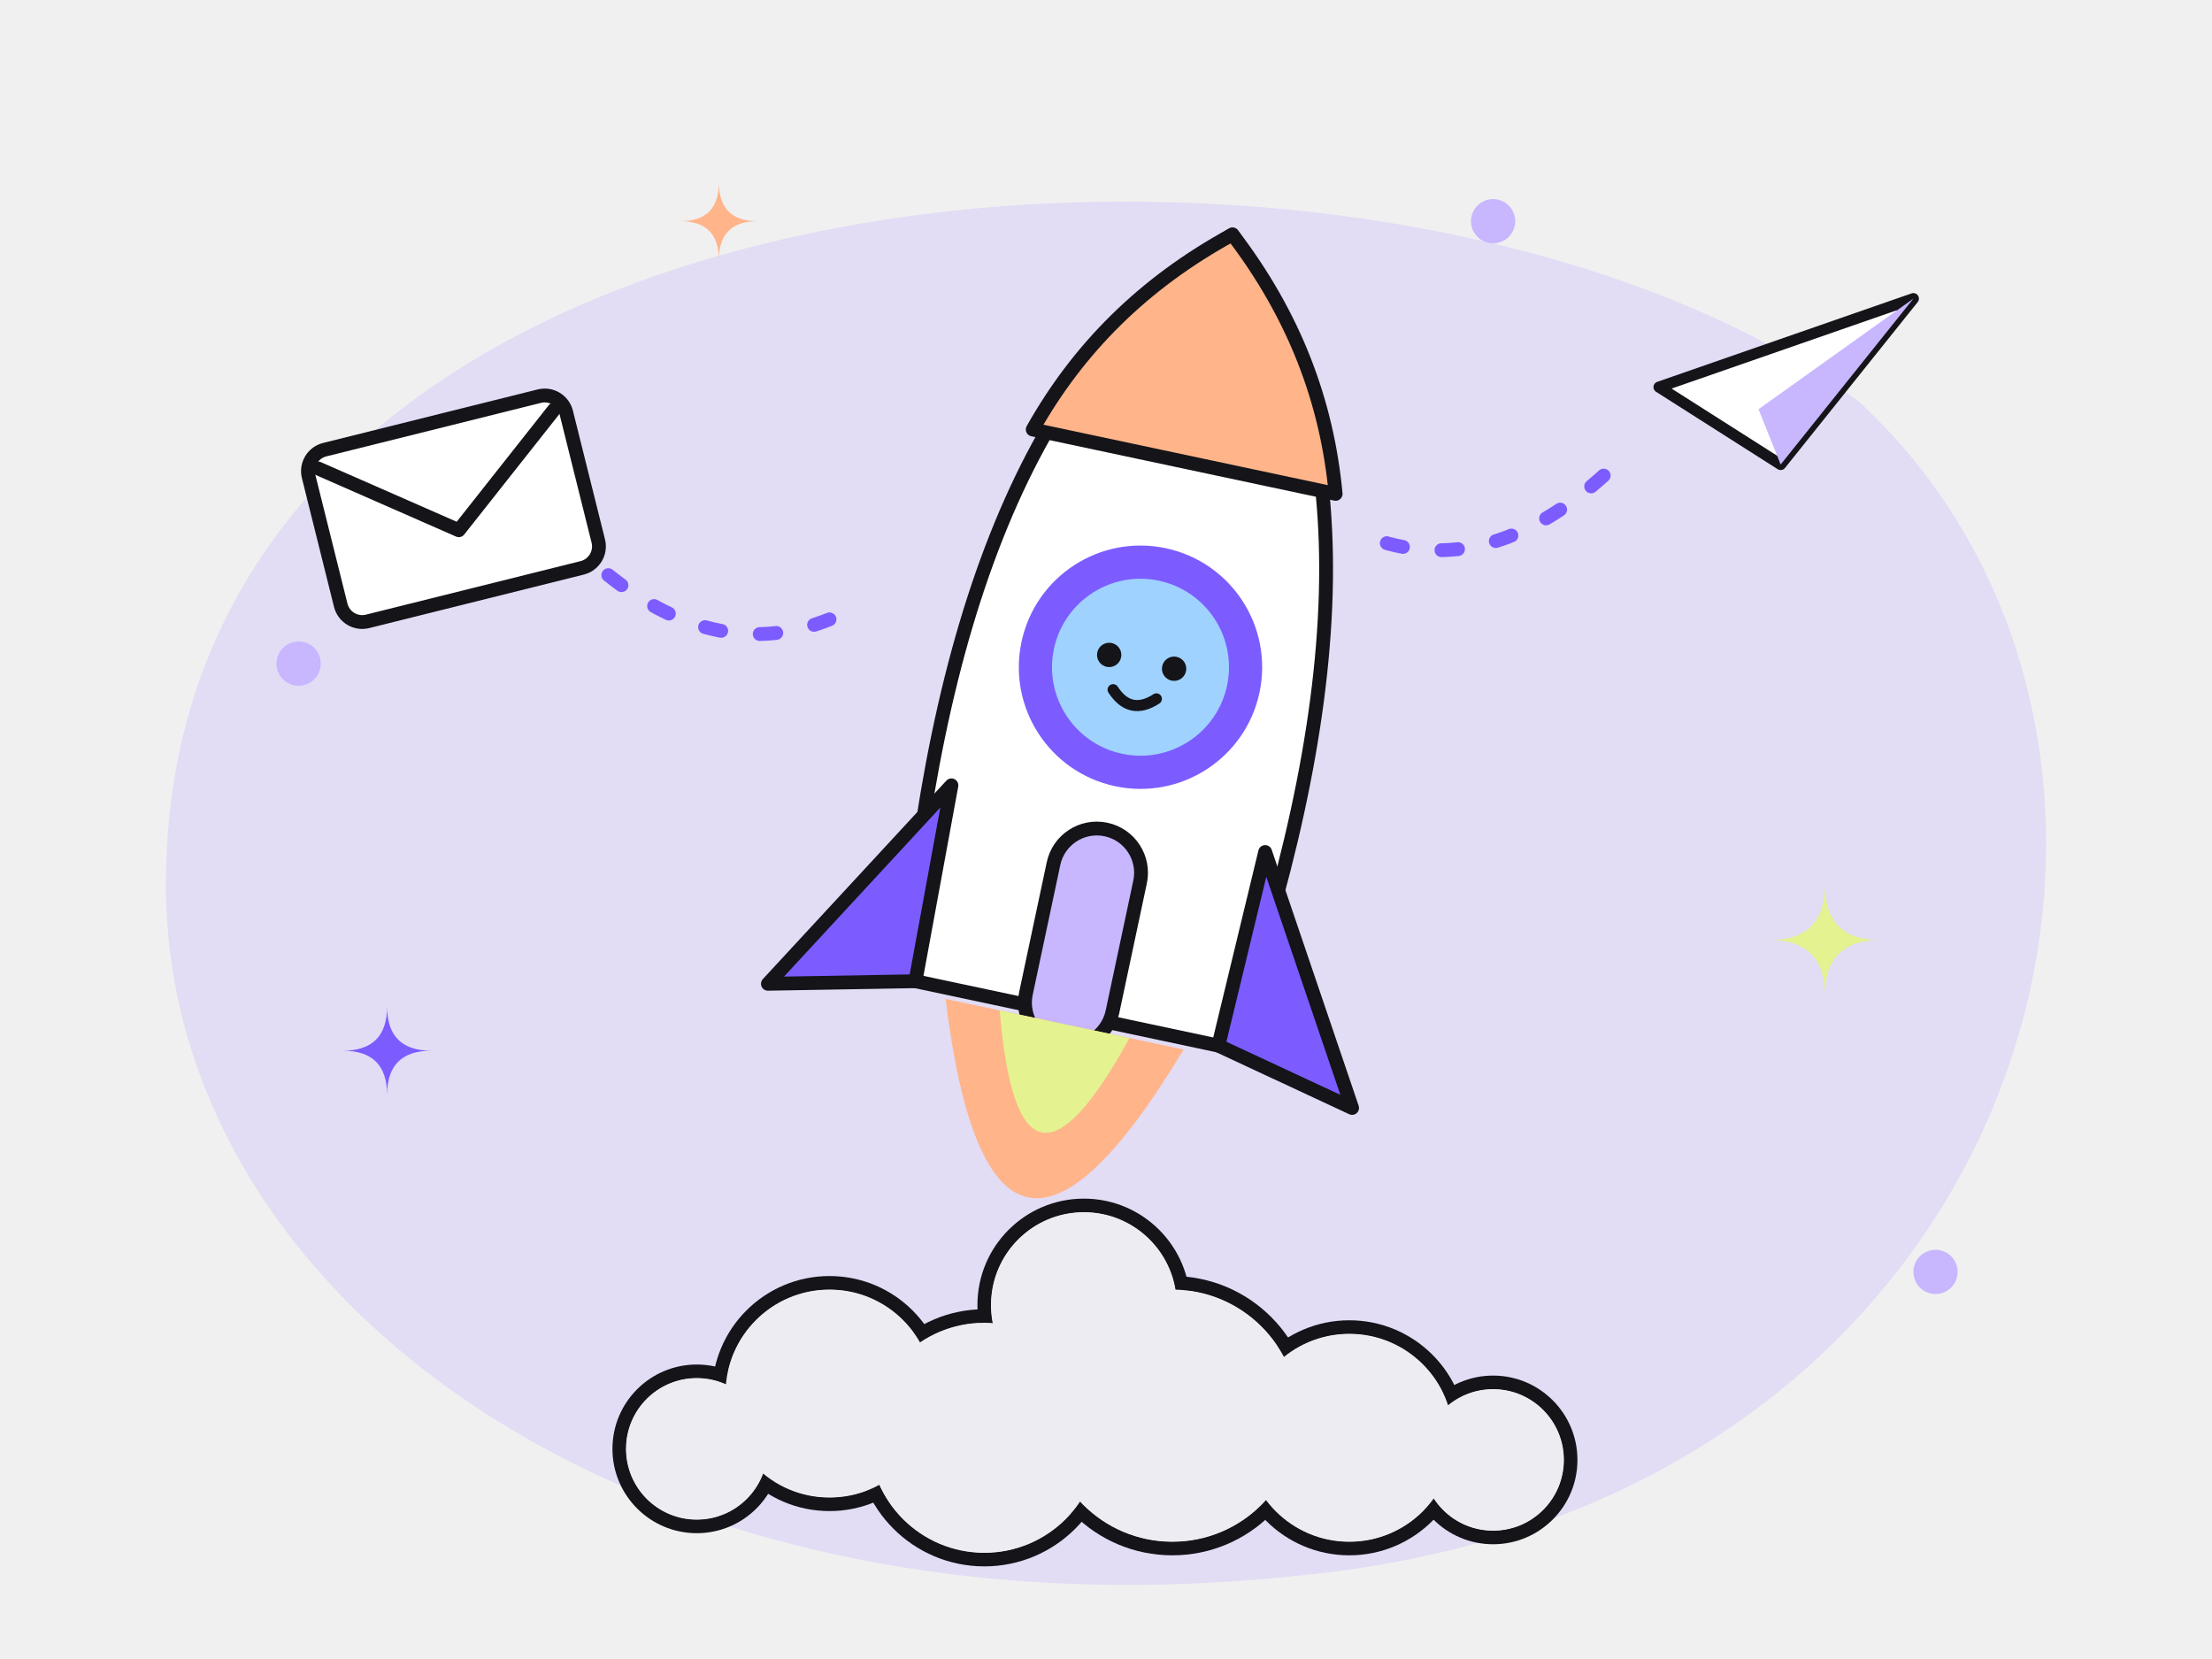
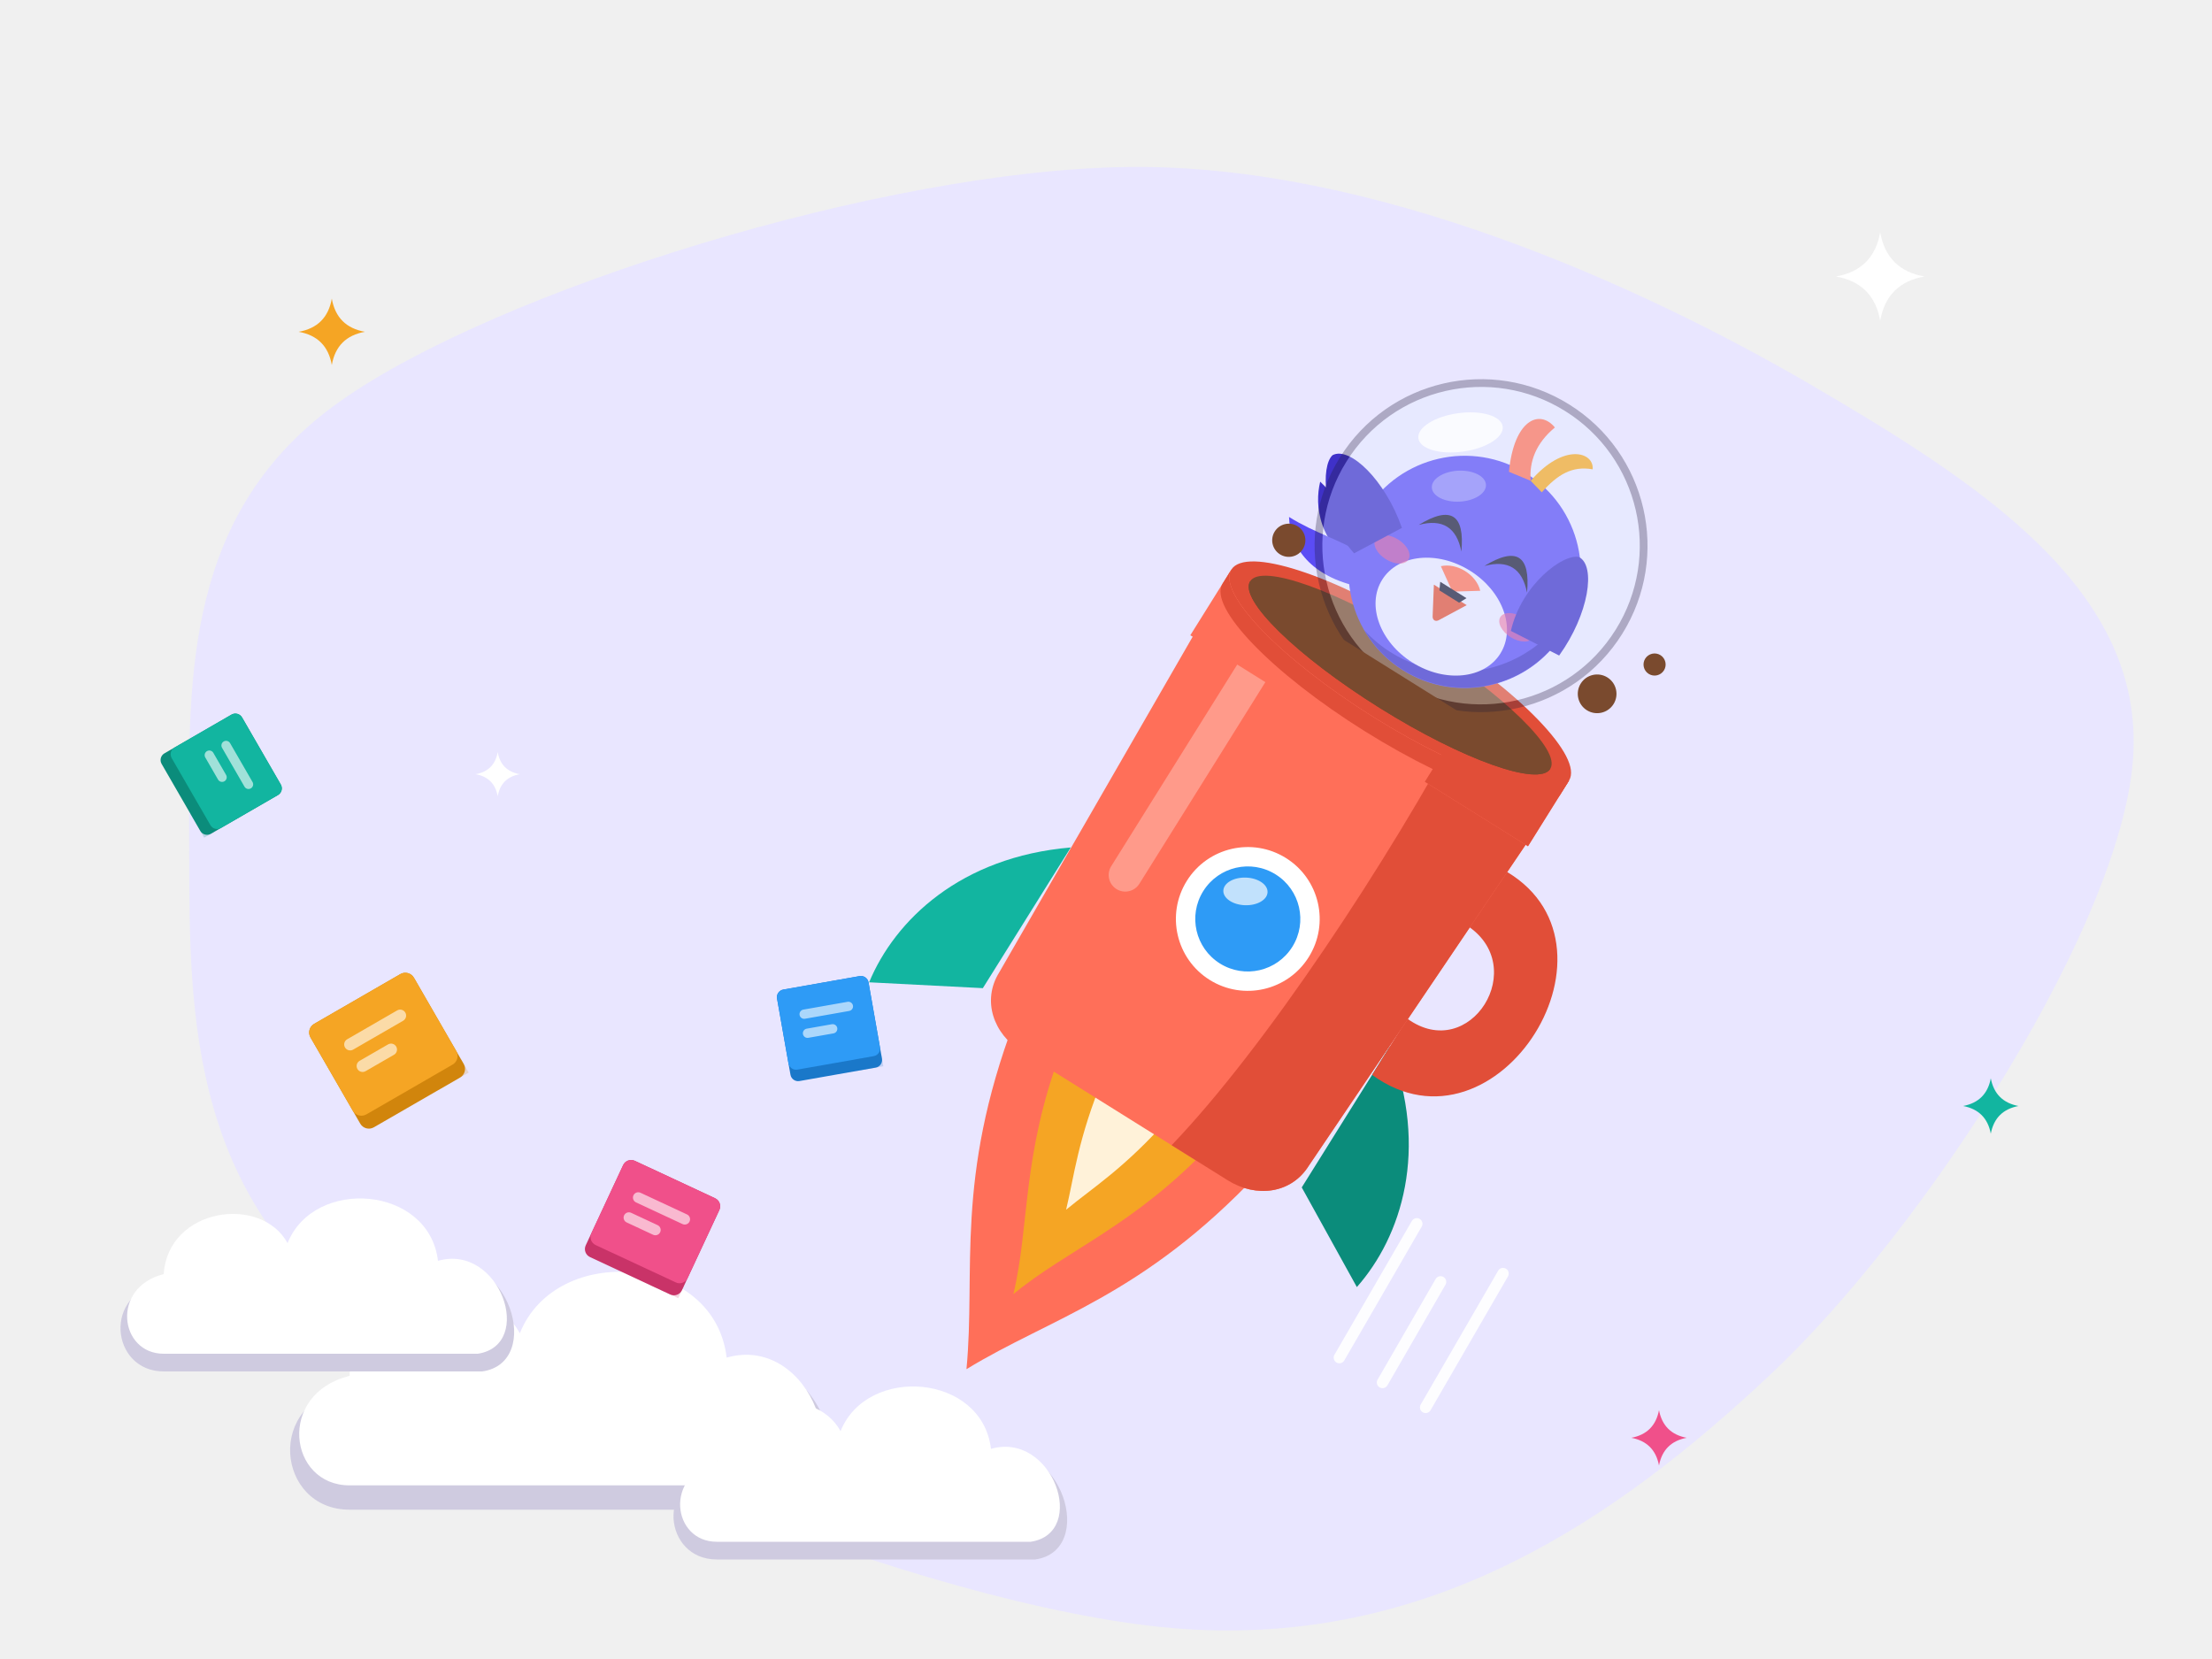
- <svg xmlns="http://www.w3.org/2000/svg" viewBox="0 0 400 300" fill="none">
-   <path d="M30,160 C30,22.5 251,10 336,72.5 C404,135 370,272.5 234,285 C115,297.5 30,235 30,160Z" fill="#c8b6ff" opacity="0.35" />
-   <circle cx="150" cy="252" r="20" fill="#ececf2" stroke="#141419" stroke-width="2.5" />
-   <circle cx="178" cy="260" r="22" fill="#ececf2" stroke="#141419" stroke-width="2.5" />
-   <circle cx="212" cy="256" r="24" fill="#ececf2" stroke="#141419" stroke-width="2.5" />
-   <circle cx="244" cy="260" r="20" fill="#ececf2" stroke="#141419" stroke-width="2.5" />
-   <circle cx="126" cy="262" r="14" fill="#ececf2" stroke="#141419" stroke-width="2.5" />
-   <circle cx="270" cy="264" r="14" fill="#ececf2" stroke="#141419" stroke-width="2.5" />
-   <circle cx="196" cy="236" r="18" fill="#ececf2" stroke="#141419" stroke-width="2.5" />
-   <circle cx="150" cy="252" r="18.8" fill="#ececf2" />
-   <circle cx="178" cy="260" r="20.8" fill="#ececf2" />
-   <circle cx="212" cy="256" r="22.8" fill="#ececf2" />
-   <circle cx="244" cy="260" r="18.8" fill="#ececf2" />
-   <circle cx="126" cy="262" r="12.8" fill="#ececf2" />
-   <circle cx="270" cy="264" r="12.8" fill="#ececf2" />
-   <circle cx="196" cy="236" r="16.8" fill="#ececf2" />
-   <g transform="rotate(12 200 150)">
-     <path d="M200,40 C232,70 238,122 230,184 L170,184 C162,122 168,70 200,40Z" fill="#ffffff" stroke="#141419" stroke-width="2.5" stroke-linejoin="round" />
-     <path d="M200,40 C214,52 223,66 228,82 L172,82 C177,66 186,52 200,40Z" fill="#ffb48a" stroke="#141419" stroke-width="2.5" stroke-linejoin="round" />
-     <circle cx="200" cy="120" r="22" fill="#7c5cff" />
-     <circle cx="200" cy="120" r="16" fill="#9fd2ff" />
-     <circle cx="194" cy="119" r="2.2" fill="#141419" />
-     <circle cx="206" cy="119" r="2.2" fill="#141419" />
-     <path d="M196,125 Q200,129 204,125" fill="none" stroke="#141419" stroke-width="2" stroke-linecap="round" stroke-linejoin="round" />
-     <path d="M171,148 L146,190 L172,184Z" fill="#7c5cff" stroke="#141419" stroke-width="2.5" stroke-linejoin="round" />
-     <path d="M229,148 L254,190 L228,184Z" fill="#7c5cff" stroke="#141419" stroke-width="2.5" stroke-linejoin="round" />
-     <rect x="192" y="150" width="16" height="40" rx="8" fill="#c8b6ff" stroke="#141419" stroke-width="2.5" />
-     <path d="M178,186 Q200,250 222,186Z" fill="#ffb48a" />
-     <path d="M188,186 Q200,226 212,186Z" fill="#e4f28f" />
+ <svg xmlns="http://www.w3.org/2000/svg" viewBox="0 0 400 300">
+   <path d="M385.8 135.8C384.7 165.7 348.3 222.2 320 248.7C291.8 275.2 259.2 296.8 216.3 294.7C173.4 292.7 93 260.7 62.6 236.5C32.3 212.4 34.4 177.2 34.2 149.8C34.1 122.5 33.3 92.4 61.6 72.5C89.9 52.5 159.8 30.7 204 30.2C248.3 29.6 296.7 51.7 327 69.3C357.3 87 387 105.9 385.8 135.8Z" fill="#E9E6FF" />
+   <path d="M60 54Q60.9 59.1 66 60Q60.9 60.9 60 66Q59.1 60.9 54 60Q59.1 59.1 60 54Z" fill="#F5A524" />
+   <path d="M340 42Q341.2 48.8 348 50Q341.2 51.2 340 58Q338.8 51.2 332 50Q338.8 48.8 340 42Z" fill="#FFFFFF" />
+   <path d="M360 195Q360.8 199.2 365 200Q360.8 200.8 360 205Q359.2 200.8 355 200Q359.2 199.2 360 195Z" fill="#12B5A0" />
+   <path d="M90 136Q90.6 139.4 94 140Q90.6 140.6 90 144Q89.4 140.6 86 140Q89.4 139.4 90 136Z" fill="#FFFFFF" />
+   <path d="M300 255Q300.8 259.2 305 260Q300.8 260.8 300 265Q299.2 260.8 295 260Q299.2 259.2 300 255Z" fill="#F0508A" />
+   <g transform="translate(105 262) scale(1.1)">
+     <path d="M-38 10C-50 10-52-8-38-10C-38-26-16-30-10-18C-4-34 22-32 24-14C40-18 48 8 34 10Z" fill="#CFCBE0" />
+     <path d="M-38 6C-48 6-50-9-38-12C-37-27-16-30-10-19C-4-34 22-32 24-15C38-19 46 4 33 6Z" fill="#FFFFFF" />
+     <ellipse cx="-14" cy="-16" rx="6" ry="3" fill="#FFFFFF" opacity="0.7" />
  </g>
-   <g transform="translate(82 92) rotate(-14)">
-     <rect x="-24" y="-16" width="48" height="32" rx="4" fill="#ffffff" stroke="#141419" stroke-width="2.5" />
-     <path d="M-22,-13 L0,4 L22,-13" fill="none" stroke="#141419" stroke-width="2.5" stroke-linecap="round" stroke-linejoin="round" />
+   <g transform="translate(60 240) scale(0.8)">
+     <path d="M-38 10C-50 10-52-8-38-10C-38-26-16-30-10-18C-4-34 22-32 24-14C40-18 48 8 34 10Z" fill="#CFCBE0" />
+     <path d="M-38 6C-48 6-50-9-38-12C-37-27-16-30-10-19C-4-34 22-32 24-15C38-19 46 4 33 6Z" fill="#FFFFFF" />
+     <ellipse cx="-14" cy="-16" rx="6" ry="3" fill="#FFFFFF" opacity="0.7" />
  </g>
-   <g transform="translate(300 70)">
-     <path d="M0,0 L46,-16 L22,14Z" fill="#ffffff" stroke="#141419" stroke-width="2" stroke-linejoin="round" />
-     <path d="M22,14 L18,4 L46,-16Z" fill="#c8b6ff" />
+   <g transform="translate(160 274) scale(0.8)">
+     <path d="M-38 10C-50 10-52-8-38-10C-38-26-16-30-10-18C-4-34 22-32 24-14C40-18 48 8 34 10Z" fill="#CFCBE0" />
+     <path d="M-38 6C-48 6-50-9-38-12C-37-27-16-30-10-19C-4-34 22-32 24-15C38-19 46 4 33 6Z" fill="#FFFFFF" />
+     <ellipse cx="-14" cy="-16" rx="6" ry="3" fill="#FFFFFF" opacity="0.7" />
  </g>
-   <path d="M290,86 Q270,104 250,98" fill="none" stroke="#7c5cff" stroke-width="2.5" stroke-linecap="round" stroke-linejoin="round" stroke-dasharray="3 7" />
-   <path d="M110,104 Q130,120 150,112" fill="none" stroke="#7c5cff" stroke-width="2.5" stroke-linecap="round" stroke-linejoin="round" stroke-dasharray="3 7" />
-   <path d="M330,160 Q330,170 340,170 Q330,170 330,180 Q330,170 320,170 Q330,170 330,160Z" fill="#e4f28f" />
-   <path d="M70,182 Q70,190 78,190 Q70,190 70,198 Q70,190 62,190 Q70,190 70,182Z" fill="#7c5cff" />
-   <path d="M130,33 Q130,40 137,40 Q130,40 130,47 Q130,40 123,40 Q130,40 130,33Z" fill="#ffb48a" />
-   <circle cx="350" cy="230" r="4" fill="#c8b6ff" />
-   <circle cx="54" cy="120" r="4" fill="#c8b6ff" />
-   <circle cx="270" cy="40" r="4" fill="#c8b6ff" />
+   <g transform="translate(70 190) rotate(-30) scale(0.9)">
+     <rect x="-12" y="-12" width="24" height="24" rx="2" fill="#D1850C" />
+     <rect x="-12" y="-12" width="24" height="21" rx="2" fill="#F5A524" />
+     <path d="M5 9L12 9L12 12L5 12Z" fill="#D1850C" opacity="0.2" />
+     <rect x="-7" y="-6" width="14" height="2.4" rx="1.2" fill="#FFFFFF" opacity="0.6" />
+     <rect x="-7" y="-1" width="9" height="2.4" rx="1.2" fill="#FFFFFF" opacity="0.6" />
+   </g>
+   <g transform="translate(118 222) rotate(25) scale(0.8)">
+     <rect x="-12" y="-12" width="24" height="24" rx="2" fill="#C93368" />
+     <rect x="-12" y="-12" width="24" height="21" rx="2" fill="#F0508A" />
+     <path d="M5 9L12 9L12 12L5 12Z" fill="#C93368" opacity="0.2" />
+     <rect x="-7" y="-6" width="14" height="2.4" rx="1.2" fill="#FFFFFF" opacity="0.6" />
+     <rect x="-7" y="-1" width="9" height="2.4" rx="1.2" fill="#FFFFFF" opacity="0.6" />
+   </g>
+   <g transform="translate(40 140) rotate(60) scale(0.7)">
+     <rect x="-12" y="-12" width="24" height="24" rx="2" fill="#0B8C7B" />
+     <rect x="-12" y="-12" width="24" height="21" rx="2" fill="#12B5A0" />
+     <path d="M5 9L12 9L12 12L5 12Z" fill="#0B8C7B" opacity="0.2" />
+     <rect x="-7" y="-6" width="14" height="2.4" rx="1.2" fill="#FFFFFF" opacity="0.6" />
+     <rect x="-7" y="-1" width="9" height="2.4" rx="1.2" fill="#FFFFFF" opacity="0.6" />
+   </g>
+   <g transform="translate(150 186) rotate(-10) scale(0.7)">
+     <rect x="-12" y="-12" width="24" height="24" rx="2" fill="#1A78C9" />
+     <rect x="-12" y="-12" width="24" height="21" rx="2" fill="#2E9BF6" />
+     <path d="M5 9L12 9L12 12L5 12Z" fill="#1A78C9" opacity="0.2" />
+     <rect x="-7" y="-6" width="14" height="2.4" rx="1.2" fill="#FFFFFF" opacity="0.6" />
+     <rect x="-7" y="-1" width="9" height="2.4" rx="1.2" fill="#FFFFFF" opacity="0.6" />
+   </g>
+   <g opacity="0.9">
+     <path d="M243.1 246L257.1 221.8A1 1 0 0 0 255.3 220.8L241.3 245A1 1 0 0 0 243.1 246Z" fill="#FFFFFF" />
+   </g>
+   <g opacity="0.9">
+     <path d="M250.9 250.5L261.4 232.3A1 1 0 0 0 259.6 231.3L249.1 249.5A1 1 0 0 0 250.9 250.5Z" fill="#FFFFFF" />
+   </g>
+   <g opacity="0.9">
+     <path d="M258.7 255L272.7 230.8A1 1 0 0 0 270.9 229.8L256.9 254A1 1 0 0 0 258.7 255Z" fill="#FFFFFF" />
+   </g>
+   <g transform="translate(232 156) rotate(32)">
+     <path d="M-26 50C-20 80-8 92 0 108C8 92 20 80 26 50Z" fill="#FF6F59" />
+     <path d="M-16 50C-12 70-4 80 0 92C4 80 12 70 16 50Z" fill="#F5A524" />
+     <path d="M-7 50C-5 62-2 68 0 74C2 68 5 62 7 50Z" fill="#FFF2D9" />
+     <path d="M-34 18C-50 30-54 46-52 58L-34 48Z" fill="#12B5A0" />
+     <path d="M34 18C50 30 54 46 52 58L34 48Z" fill="#0B8C7B" />
+     <path d="M34-20C62-22 62 26 34 24L34 12C48 13 48-8 34-8Z" fill="#E14E38" />
+     <path d="M-36-40L36-40L33 44C33 50 28 54 22 54L-22 54C-28 54-33 50-33 44Z" fill="#FF6F59" />
+     <path d="M14-40L36-40L33 44C33 50 28 54 22 54L10 54C15 30 16-10 14-40Z" fill="#E14E38" />
+     <rect x="-26" y="-30" width="6" height="50" rx="3" fill="#FFFFFF" opacity="0.3" />
+     <circle cx="0" cy="12" r="13" fill="#FFFFFF" />
+     <circle cx="0" cy="12" r="9.5" fill="#2E9BF6" />
+     <ellipse cx="-3" cy="8" rx="4" ry="2.5" fill="#FFFFFF" opacity="0.7" transform="rotate(-30 -3 8)" />
+     <ellipse cx="0" cy="-40" rx="36" ry="9" fill="#E14E38" />
+     <ellipse cx="0" cy="-40" rx="32" ry="7" fill="#7A4A2E" />
+   </g>
+   <g transform="translate(232 156) rotate(32)">
+     <g transform="translate(0 -62) scale(0.7)">
+       <path d="M-22 14C-36 14-42 6-44 0C-36 2-30 2-24 6Z" fill="#3F31C9" />
+       <path d="M-22 18C-34 22-42 18-46 12C-38 12-32 10-24 10Z" fill="#5B4CF5" />
+       <circle cx="0" cy="0" r="30" fill="#5B4CF5" />
+       <path d="M27 -13A30 30 0 0 1-14 26.5A33 33 0 0 0 27-13Z" fill="#3F31C9" />
+       <ellipse cx="1" cy="13" rx="18" ry="14" fill="#E9E6FF" />
+       <ellipse cx="-13" cy="-18" rx="7" ry="4" fill="#FFFFFF" opacity="0.3" transform="rotate(-35 -13 -18)" />
+       <path d="M-4-28C-10-40-6-46 0-44C-2-38-1-33 2-29Z" fill="#FF6F59" />
+       <path d="M2-29C4-42 12-44 14-40C9-38 7-34 6-28Z" fill="#F5A524" />
+       <path d="M-16.5 -4Q-10 -17 -3.5 -4Q-10 -11 -16.5 -4Z" fill="#1E1B3A" />
+       <path d="M3.5 -4Q10 -17 16.5 -4Q10 -11 3.5 -4Z" fill="#1E1B3A" />
+       <ellipse cx="-19" cy="5" rx="5" ry="3" fill="#F0508A" opacity="0.6" />
+       <ellipse cx="19" cy="5" rx="5" ry="3" fill="#F0508A" opacity="0.6" />
+       <path d="M-6 2C-3-1 3-1 6 2L0 6Z" fill="#FF6F59" />
+       <path d="M-5 7L5 7L1 14C0.5 15-0.5 15-1 14Z" fill="#E14E38" />
+       <path d="M-4 5.5L4 5.5L3 7.5L-3 7.5Z" fill="#1E1B3A" />
+       <g transform="translate(-25 4) rotate(210)">
+         <path d="M-2-7C10-10 22-4 23 0C23 5 11 9-2 7Z" fill="#3F31C9" />
+       </g>
+       <g transform="translate(25 4) rotate(-95)">
+         <path d="M-2-7C10-10 22-4 23 0C23 5 11 9-2 7Z" fill="#3F31C9" />
+       </g>
+       <g>
+         <circle cx="0" cy="-8" r="42" fill="#E1F0FE" opacity=".3" stroke="#1E1B3A" stroke-width="2" />
+         <ellipse cx="-20" cy="-30" rx="11" ry="5" fill="#FFFFFF" opacity="0.8" transform="rotate(-40 -20 -30)" />
+       </g>
+     </g>
+     <path d="M-32-40A32 7 0 0 0 32-40Z" fill="#7A4A2E" />
+     <path d="M-36-40A36 9 0 0 0 36-40L36-26-36-26Z" fill="#FF6F59" />
+     <path d="M14-32A36 9 0 0 0 36-40L36-26 14-26Z" fill="#E14E38" />
+     <path d="M-36-40A36 9 0 0 0 36-40L36-37A36 9 0 0 1-36-37Z" fill="#E14E38" />
+     <circle cx="-30" cy="-50" r="3" fill="#7A4A2E" />
+     <circle cx="32" cy="-56" r="3.5" fill="#7A4A2E" />
+     <circle cx="38" cy="-66" r="2" fill="#7A4A2E" />
+   </g>
</svg>
